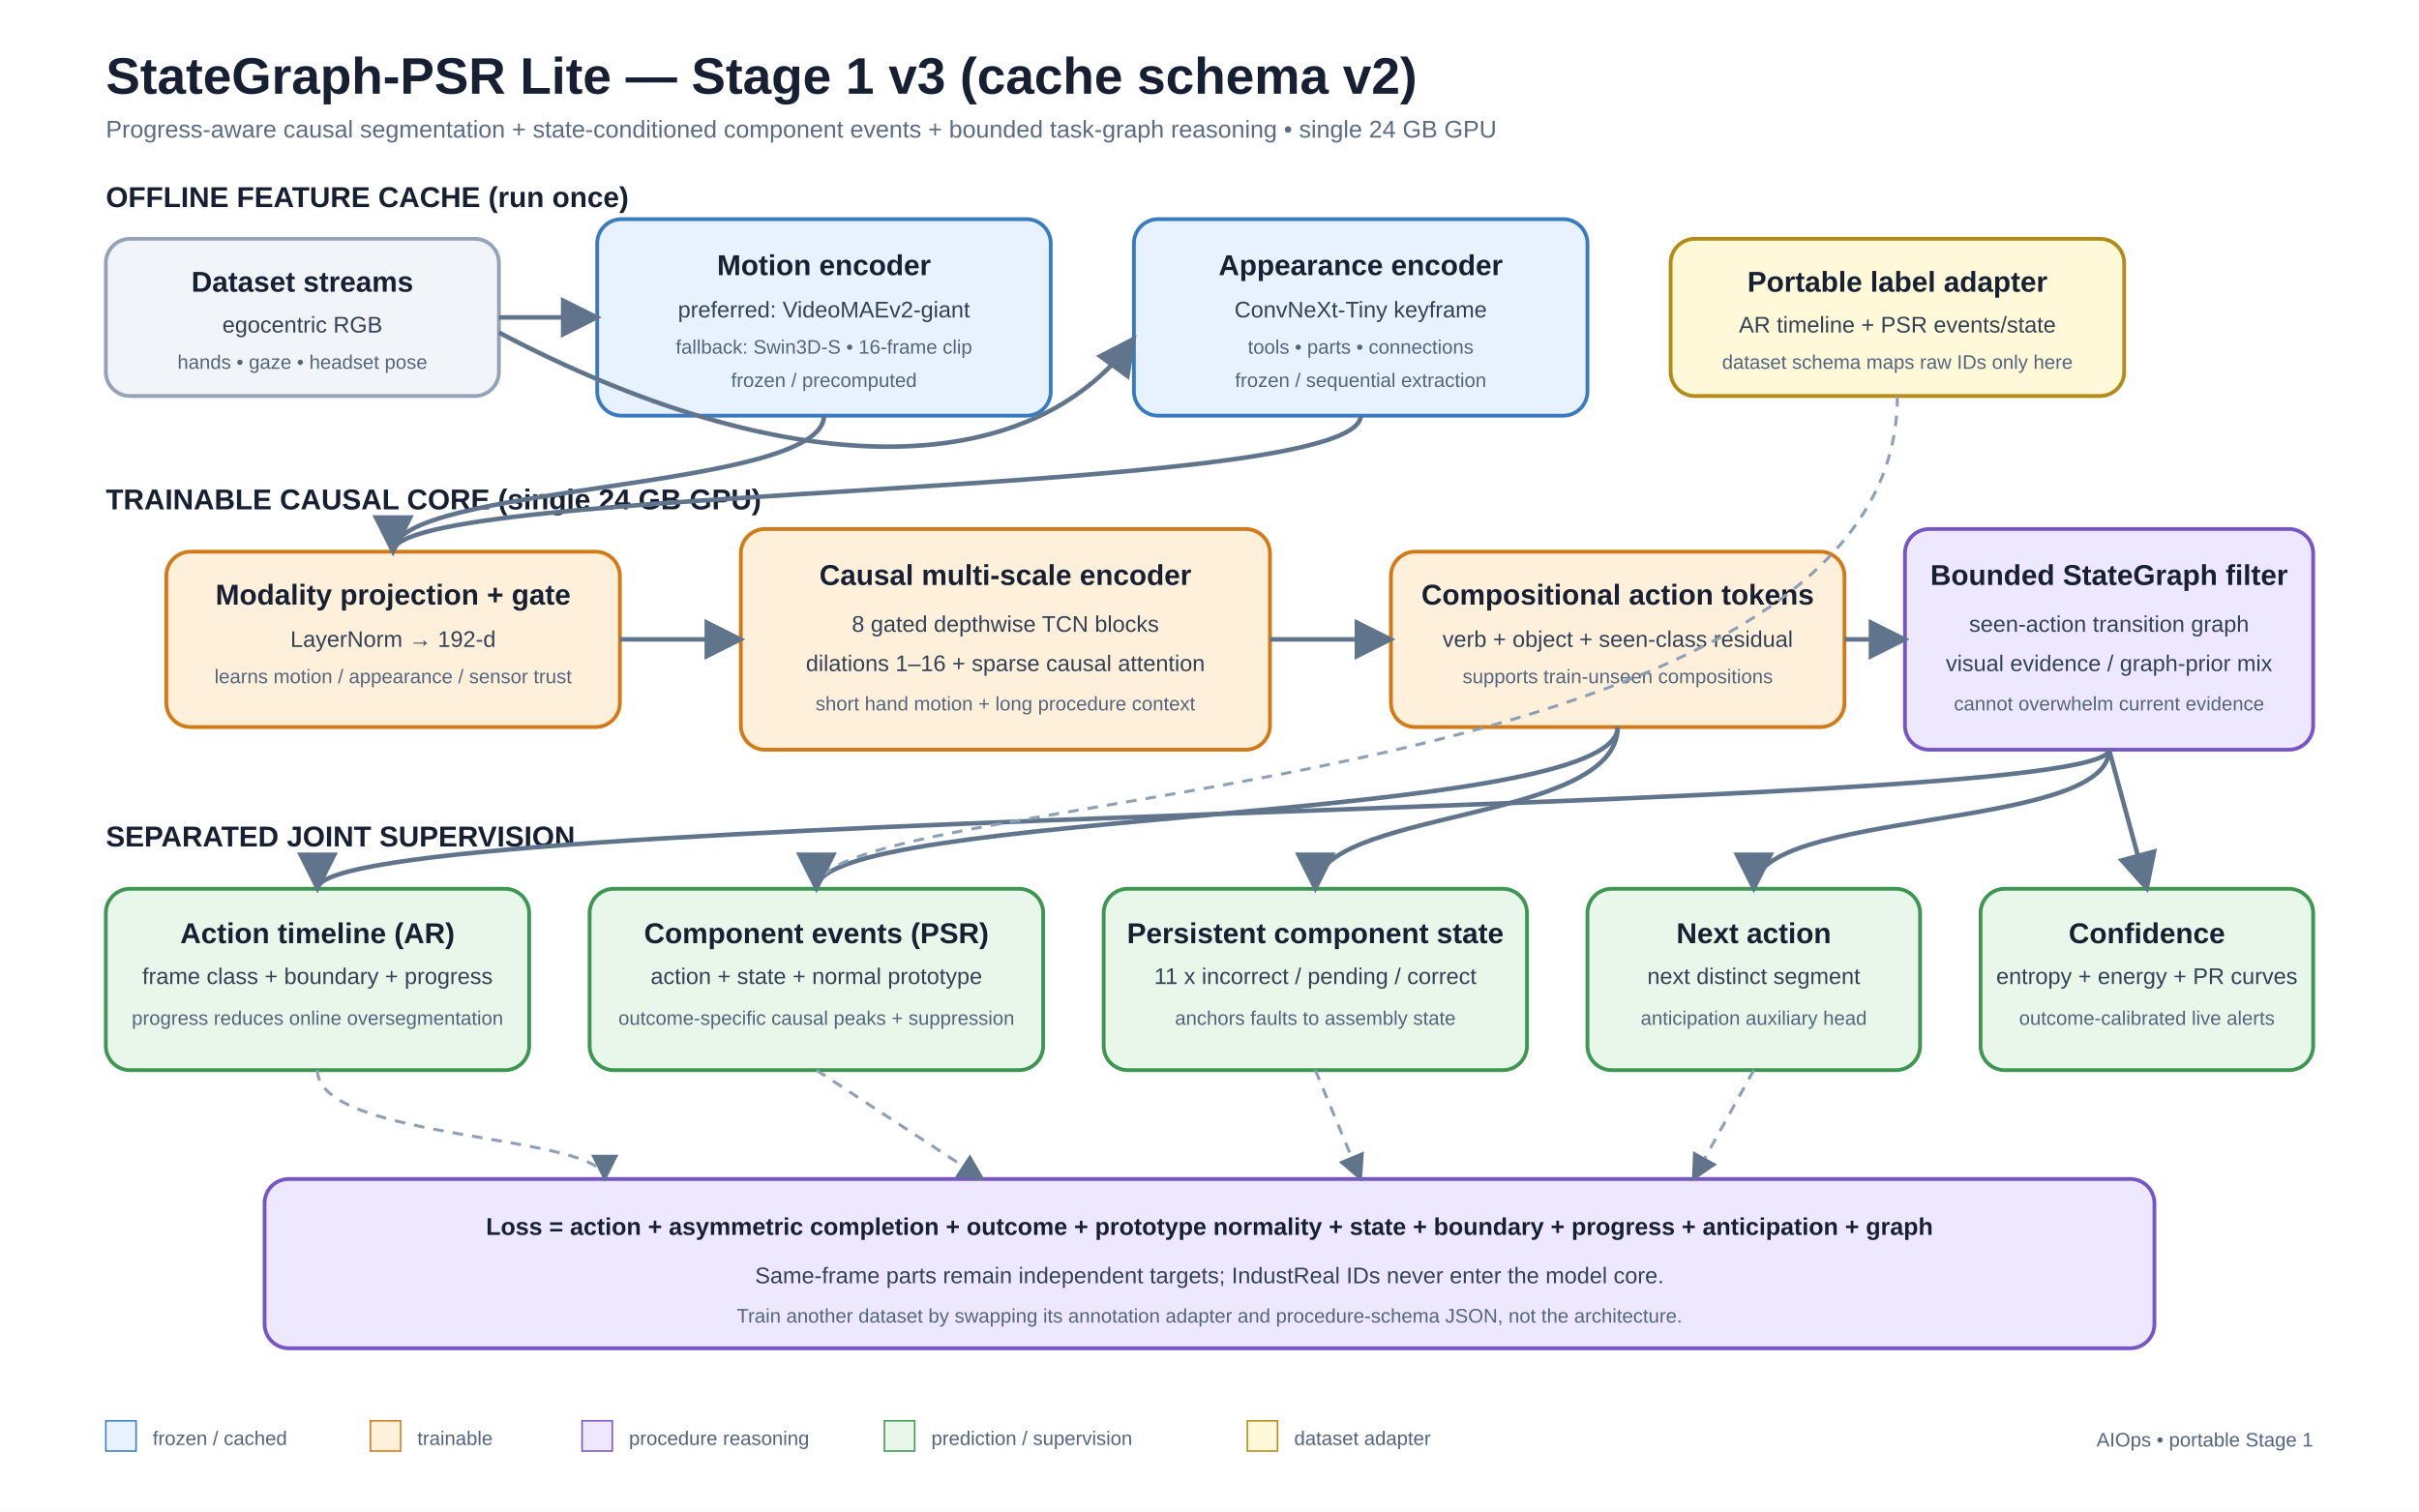
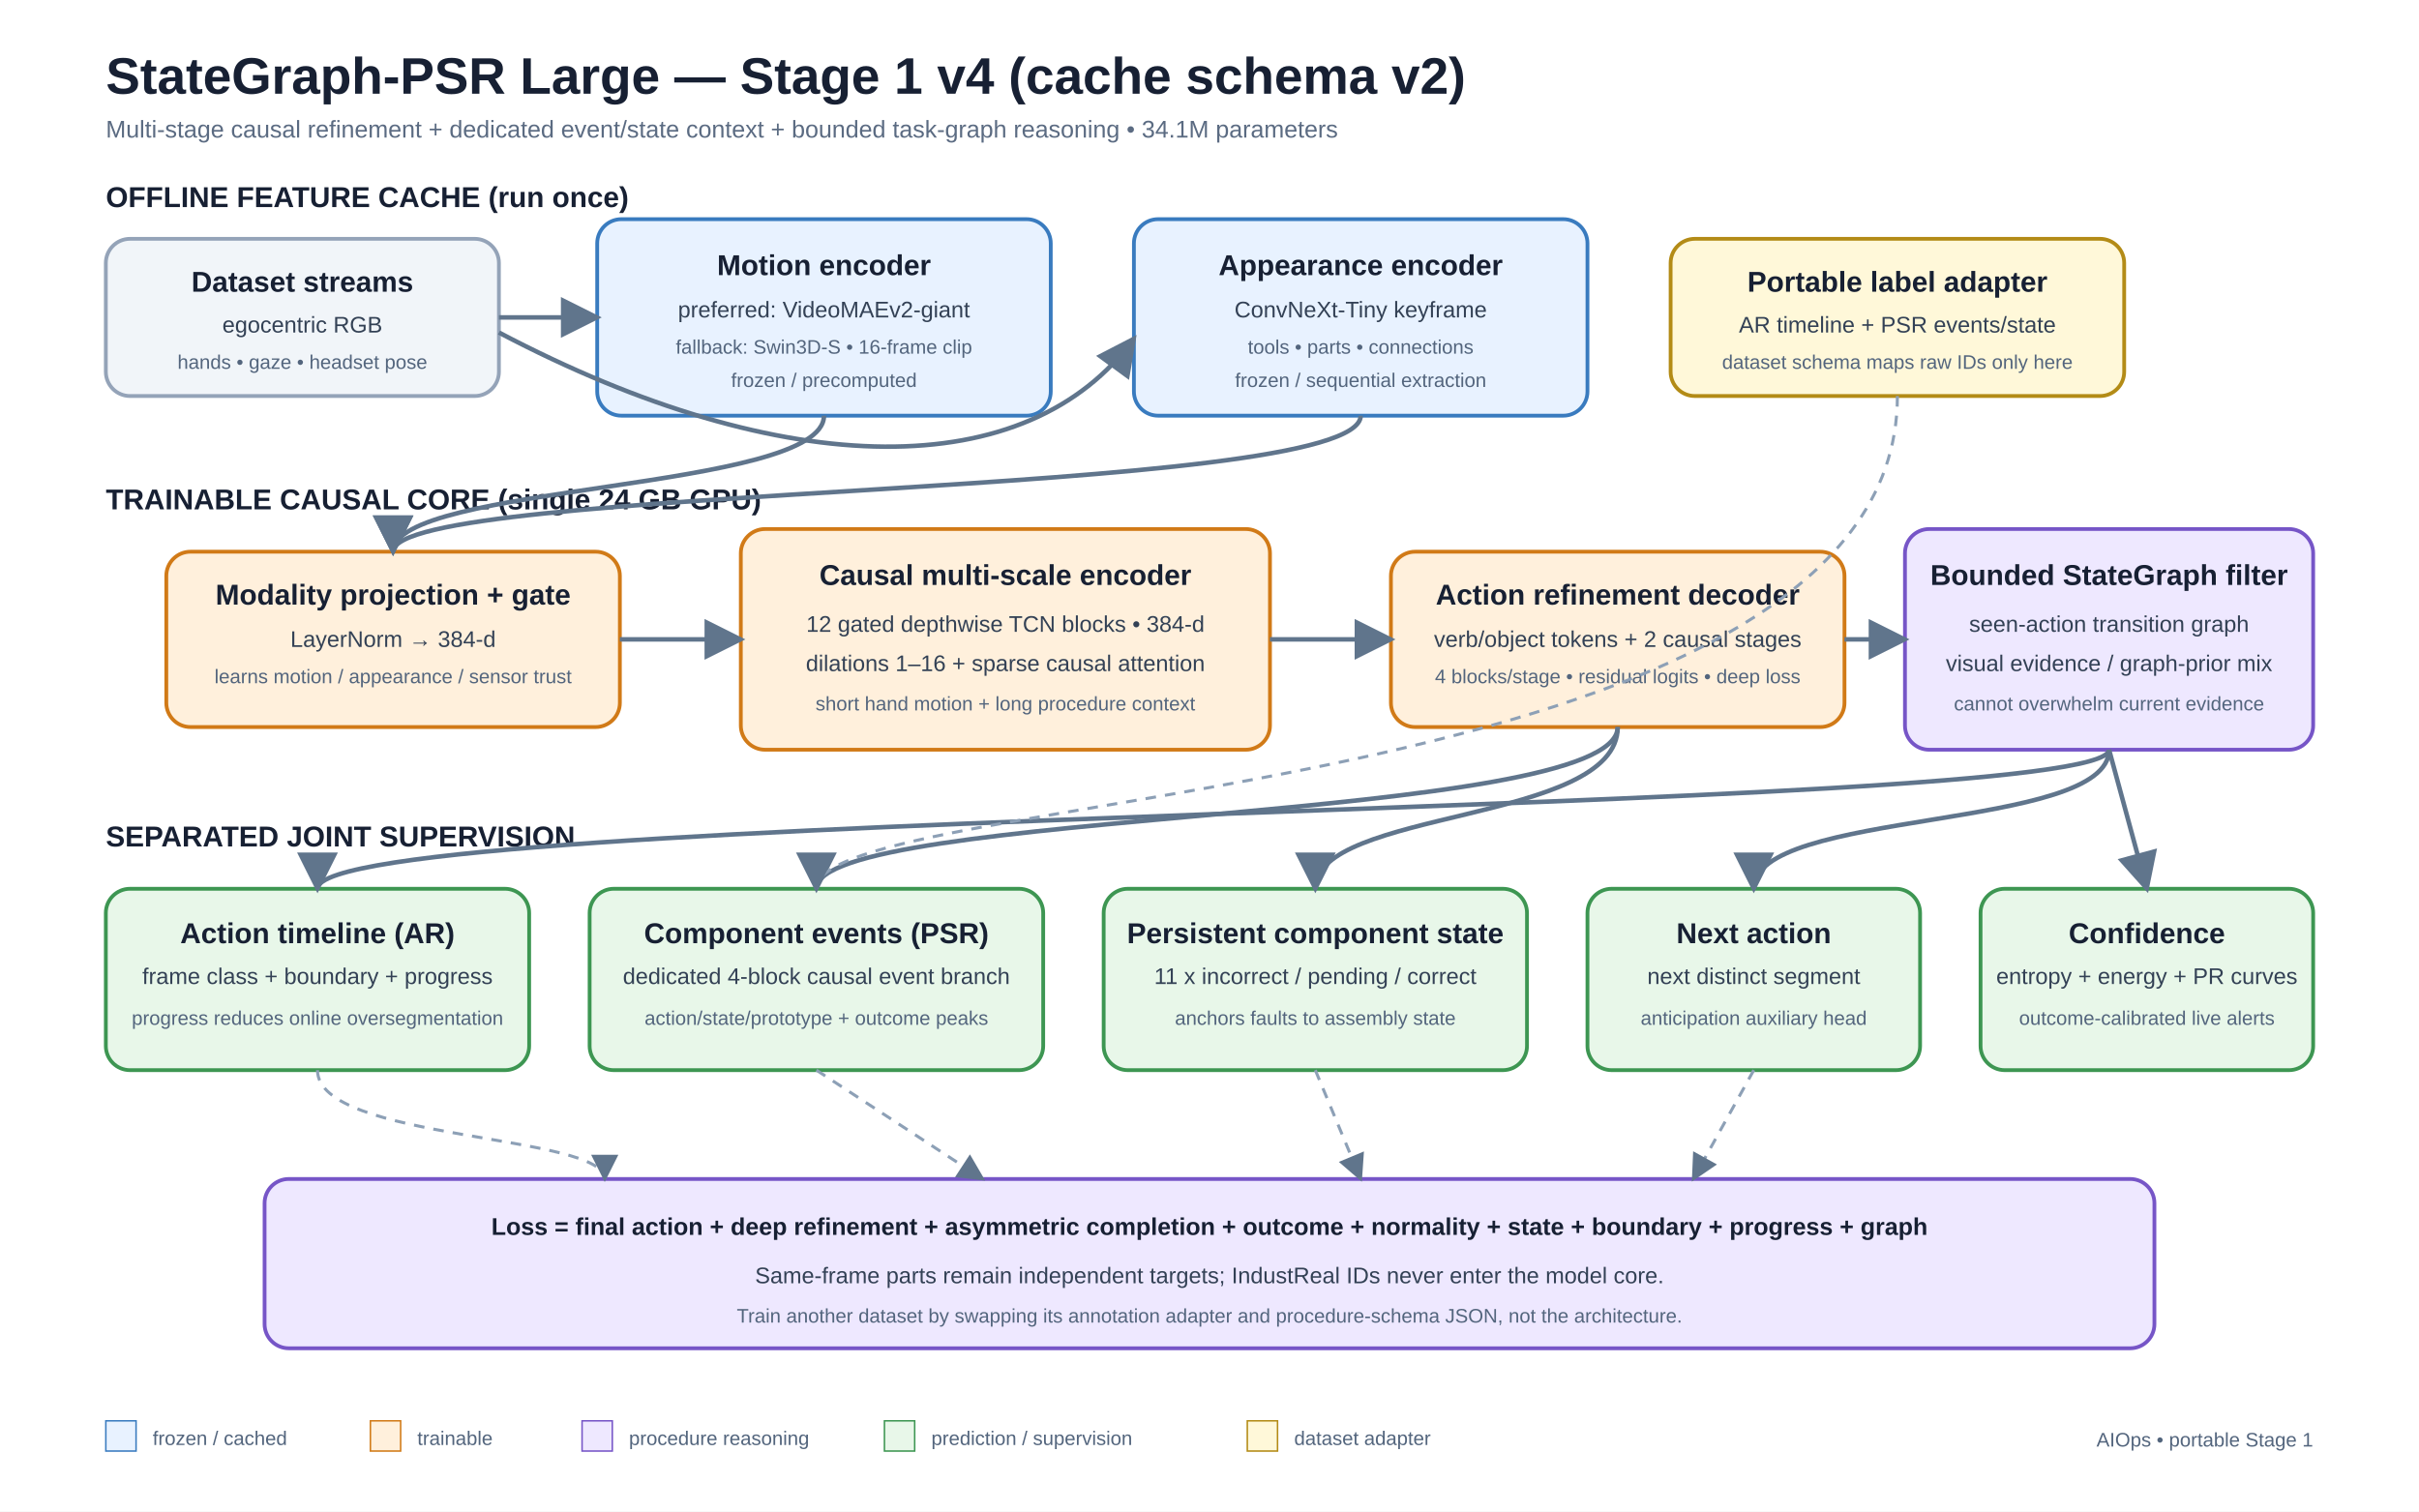
<svg xmlns="http://www.w3.org/2000/svg" width="1600" height="1000" viewBox="0 0 1600 1000">
  <defs>
    <style>
      .title{font:700 34px Arial,sans-serif;fill:#172033}.sub{font:16px Arial,sans-serif;fill:#5b6b82}
      .h{font:700 19px Arial,sans-serif;fill:#172033}.t{font:15px Arial,sans-serif;fill:#334155}
      .loss{font:700 16px Arial,sans-serif;fill:#172033}.tiny{font:13px Arial,sans-serif;fill:#53657d}
      .box{stroke-width:2.5;rx:16;ry:16}.frozen{fill:#e8f2ff;stroke:#397bbf}
      .train{fill:#fff0dc;stroke:#d17a17}.graph{fill:#eee8ff;stroke:#7655c7}
      .output{fill:#e8f7e9;stroke:#3d9652}.data{fill:#f1f5f9;stroke:#94a3b8}
      .schema{fill:#fff8d9;stroke:#b38b16}.arrow{stroke:#60758c;stroke-width:3;fill:none;marker-end:url(#a)}
      .dash{stroke:#8da0b6;stroke-width:2;stroke-dasharray:7 6;fill:none;marker-end:url(#a)}
    </style>
    <marker id="a" markerWidth="9" markerHeight="9" refX="8" refY="4.5" orient="auto">
      <path d="M0,0 L9,4.5 L0,9 z" fill="#60758c" />
    </marker>
  </defs>
  <rect width="1600" height="1000" fill="#fff" />
-   <text x="70" y="62" class="title">StateGraph-PSR Lite — Stage 1 v3 (cache schema v2)</text>
-   <text x="70" y="91" class="sub">Progress-aware causal segmentation + state-conditioned component events + bounded task-graph reasoning • single 24 GB GPU</text>
+   <text x="70" y="62" class="title">StateGraph-PSR Large — Stage 1 v4 (cache schema v2)</text>
+   <text x="70" y="91" class="sub">Multi-stage causal refinement + dedicated event/state context + bounded task-graph reasoning • 34.1M parameters</text>
  <text x="70" y="137" class="h">OFFLINE FEATURE CACHE (run once)</text>
  <rect x="70" y="158" width="260" height="104" class="box data" />
  <text x="200" y="193" text-anchor="middle" class="h">Dataset streams</text>
  <text x="200" y="220" text-anchor="middle" class="t">egocentric RGB</text>
  <text x="200" y="244" text-anchor="middle" class="tiny">hands • gaze • headset pose</text>
  <rect x="395" y="145" width="300" height="130" class="box frozen" />
  <text x="545" y="182" text-anchor="middle" class="h">Motion encoder</text>
  <text x="545" y="210" text-anchor="middle" class="t">preferred: VideoMAEv2-giant</text>
  <text x="545" y="234" text-anchor="middle" class="tiny">fallback: Swin3D-S • 16-frame clip</text>
  <text x="545" y="256" text-anchor="middle" class="tiny">frozen / precomputed</text>
  <rect x="750" y="145" width="300" height="130" class="box frozen" />
  <text x="900" y="182" text-anchor="middle" class="h">Appearance encoder</text>
  <text x="900" y="210" text-anchor="middle" class="t">ConvNeXt-Tiny keyframe</text>
  <text x="900" y="234" text-anchor="middle" class="tiny">tools • parts • connections</text>
  <text x="900" y="256" text-anchor="middle" class="tiny">frozen / sequential extraction</text>
  <rect x="1105" y="158" width="300" height="104" class="box schema" />
  <text x="1255" y="193" text-anchor="middle" class="h">Portable label adapter</text>
  <text x="1255" y="220" text-anchor="middle" class="t">AR timeline + PSR events/state</text>
  <text x="1255" y="244" text-anchor="middle" class="tiny">dataset schema maps raw IDs only here</text>
  <path d="M330 210 L395 210" class="arrow" />
  <path d="M330 220 C520 320 680 320 750 224" class="arrow" />
  <text x="70" y="337" class="h">TRAINABLE CAUSAL CORE (single 24 GB GPU)</text>
  <rect x="110" y="365" width="300" height="116" class="box train" />
  <text x="260" y="400" text-anchor="middle" class="h">Modality projection + gate</text>
-   <text x="260" y="428" text-anchor="middle" class="t">LayerNorm → 192-d</text>
+   <text x="260" y="428" text-anchor="middle" class="t">LayerNorm → 384-d</text>
  <text x="260" y="452" text-anchor="middle" class="tiny">learns motion / appearance / sensor trust</text>
  <path d="M545 275 C545 325 260 320 260 365" class="arrow" />
  <path d="M900 275 C900 330 260 320 260 365" class="arrow" />
  <rect x="490" y="350" width="350" height="146" class="box train" />
  <text x="665" y="387" text-anchor="middle" class="h">Causal multi-scale encoder</text>
-   <text x="665" y="418" text-anchor="middle" class="t">8 gated depthwise TCN blocks</text>
+   <text x="665" y="418" text-anchor="middle" class="t">12 gated depthwise TCN blocks • 384-d</text>
  <text x="665" y="444" text-anchor="middle" class="t">dilations 1–16 + sparse causal attention</text>
  <text x="665" y="470" text-anchor="middle" class="tiny">short hand motion + long procedure context</text>
  <path d="M410 423 L490 423" class="arrow" />
  <rect x="920" y="365" width="300" height="116" class="box train" />
-   <text x="1070" y="400" text-anchor="middle" class="h">Compositional action tokens</text>
-   <text x="1070" y="428" text-anchor="middle" class="t">verb + object + seen-class residual</text>
-   <text x="1070" y="452" text-anchor="middle" class="tiny">supports train-unseen compositions</text>
+   <text x="1070" y="400" text-anchor="middle" class="h">Action refinement decoder</text>
+   <text x="1070" y="428" text-anchor="middle" class="t">verb/object tokens + 2 causal stages</text>
+   <text x="1070" y="452" text-anchor="middle" class="tiny">4 blocks/stage • residual logits • deep loss</text>
  <path d="M840 423 L920 423" class="arrow" />
  <rect x="1260" y="350" width="270" height="146" class="box graph" />
  <text x="1395" y="387" text-anchor="middle" class="h">Bounded StateGraph filter</text>
  <text x="1395" y="418" text-anchor="middle" class="t">seen-action transition graph</text>
  <text x="1395" y="444" text-anchor="middle" class="t">visual evidence / graph-prior mix</text>
  <text x="1395" y="470" text-anchor="middle" class="tiny">cannot overwhelm current evidence</text>
  <path d="M1220 423 L1260 423" class="arrow" />
  <text x="70" y="560" class="h">SEPARATED JOINT SUPERVISION</text>
  <rect x="70" y="588" width="280" height="120" class="box output" />
  <text x="210" y="624" text-anchor="middle" class="h">Action timeline (AR)</text>
  <text x="210" y="651" text-anchor="middle" class="t">frame class + boundary + progress</text>
  <text x="210" y="678" text-anchor="middle" class="tiny">progress reduces online oversegmentation</text>
  <rect x="390" y="588" width="300" height="120" class="box output" />
  <text x="540" y="624" text-anchor="middle" class="h">Component events (PSR)</text>
-   <text x="540" y="651" text-anchor="middle" class="t">action + state + normal prototype</text>
-   <text x="540" y="678" text-anchor="middle" class="tiny">outcome-specific causal peaks + suppression</text>
+   <text x="540" y="651" text-anchor="middle" class="t">dedicated 4-block causal event branch</text>
+   <text x="540" y="678" text-anchor="middle" class="tiny">action/state/prototype + outcome peaks</text>
  <rect x="730" y="588" width="280" height="120" class="box output" />
  <text x="870" y="624" text-anchor="middle" class="h">Persistent component state</text>
  <text x="870" y="651" text-anchor="middle" class="t">11 x incorrect / pending / correct</text>
  <text x="870" y="678" text-anchor="middle" class="tiny">anchors faults to assembly state</text>
  <rect x="1050" y="588" width="220" height="120" class="box output" />
  <text x="1160" y="624" text-anchor="middle" class="h">Next action</text>
  <text x="1160" y="651" text-anchor="middle" class="t">next distinct segment</text>
  <text x="1160" y="678" text-anchor="middle" class="tiny">anticipation auxiliary head</text>
  <rect x="1310" y="588" width="220" height="120" class="box output" />
  <text x="1420" y="624" text-anchor="middle" class="h">Confidence</text>
  <text x="1420" y="651" text-anchor="middle" class="t">entropy + energy + PR curves</text>
  <text x="1420" y="678" text-anchor="middle" class="tiny">outcome-calibrated live alerts</text>
  <path d="M1395 496 C1395 540 210 535 210 588" class="arrow" />
  <path d="M1070 481 C1070 545 540 535 540 588" class="arrow" />
  <path d="M1070 481 C1070 545 870 535 870 588" class="arrow" />
  <path d="M1395 496 C1395 550 1160 535 1160 588" class="arrow" />
  <path d="M1395 496 L1420 588" class="arrow" />
  <path d="M1255 262 C1255 535 540 520 540 588" class="dash" />
  <rect x="175" y="780" width="1250" height="112" class="box graph" />
-   <text x="800" y="817" text-anchor="middle" class="loss">Loss = action + asymmetric completion + outcome + prototype normality + state + boundary + progress + anticipation + graph</text>
+   <text x="800" y="817" text-anchor="middle" class="loss">Loss = final action + deep refinement + asymmetric completion + outcome + normality + state + boundary + progress + graph</text>
  <text x="800" y="849" text-anchor="middle" class="t">Same-frame parts remain independent targets; IndustReal IDs never enter the model core.</text>
  <text x="800" y="875" text-anchor="middle" class="tiny">Train another dataset by swapping its annotation adapter and procedure-schema JSON, not the architecture.</text>
  <path d="M210 708 C210 755 400 750 400 780" class="dash" />
  <path d="M540 708 L650 780" class="dash" />
  <path d="M870 708 L900 780" class="dash" />
  <path d="M1160 708 L1120 780" class="dash" />
  <rect x="70" y="940" width="20" height="20" class="frozen" />
  <text x="101" y="956" class="tiny">frozen / cached</text>
  <rect x="245" y="940" width="20" height="20" class="train" />
  <text x="276" y="956" class="tiny">trainable</text>
  <rect x="385" y="940" width="20" height="20" class="graph" />
  <text x="416" y="956" class="tiny">procedure reasoning</text>
  <rect x="585" y="940" width="20" height="20" class="output" />
  <text x="616" y="956" class="tiny">prediction / supervision</text>
  <rect x="825" y="940" width="20" height="20" class="schema" />
  <text x="856" y="956" class="tiny">dataset adapter</text>
  <text x="1530" y="957" text-anchor="end" class="tiny">AIOps • portable Stage 1</text>
</svg>
